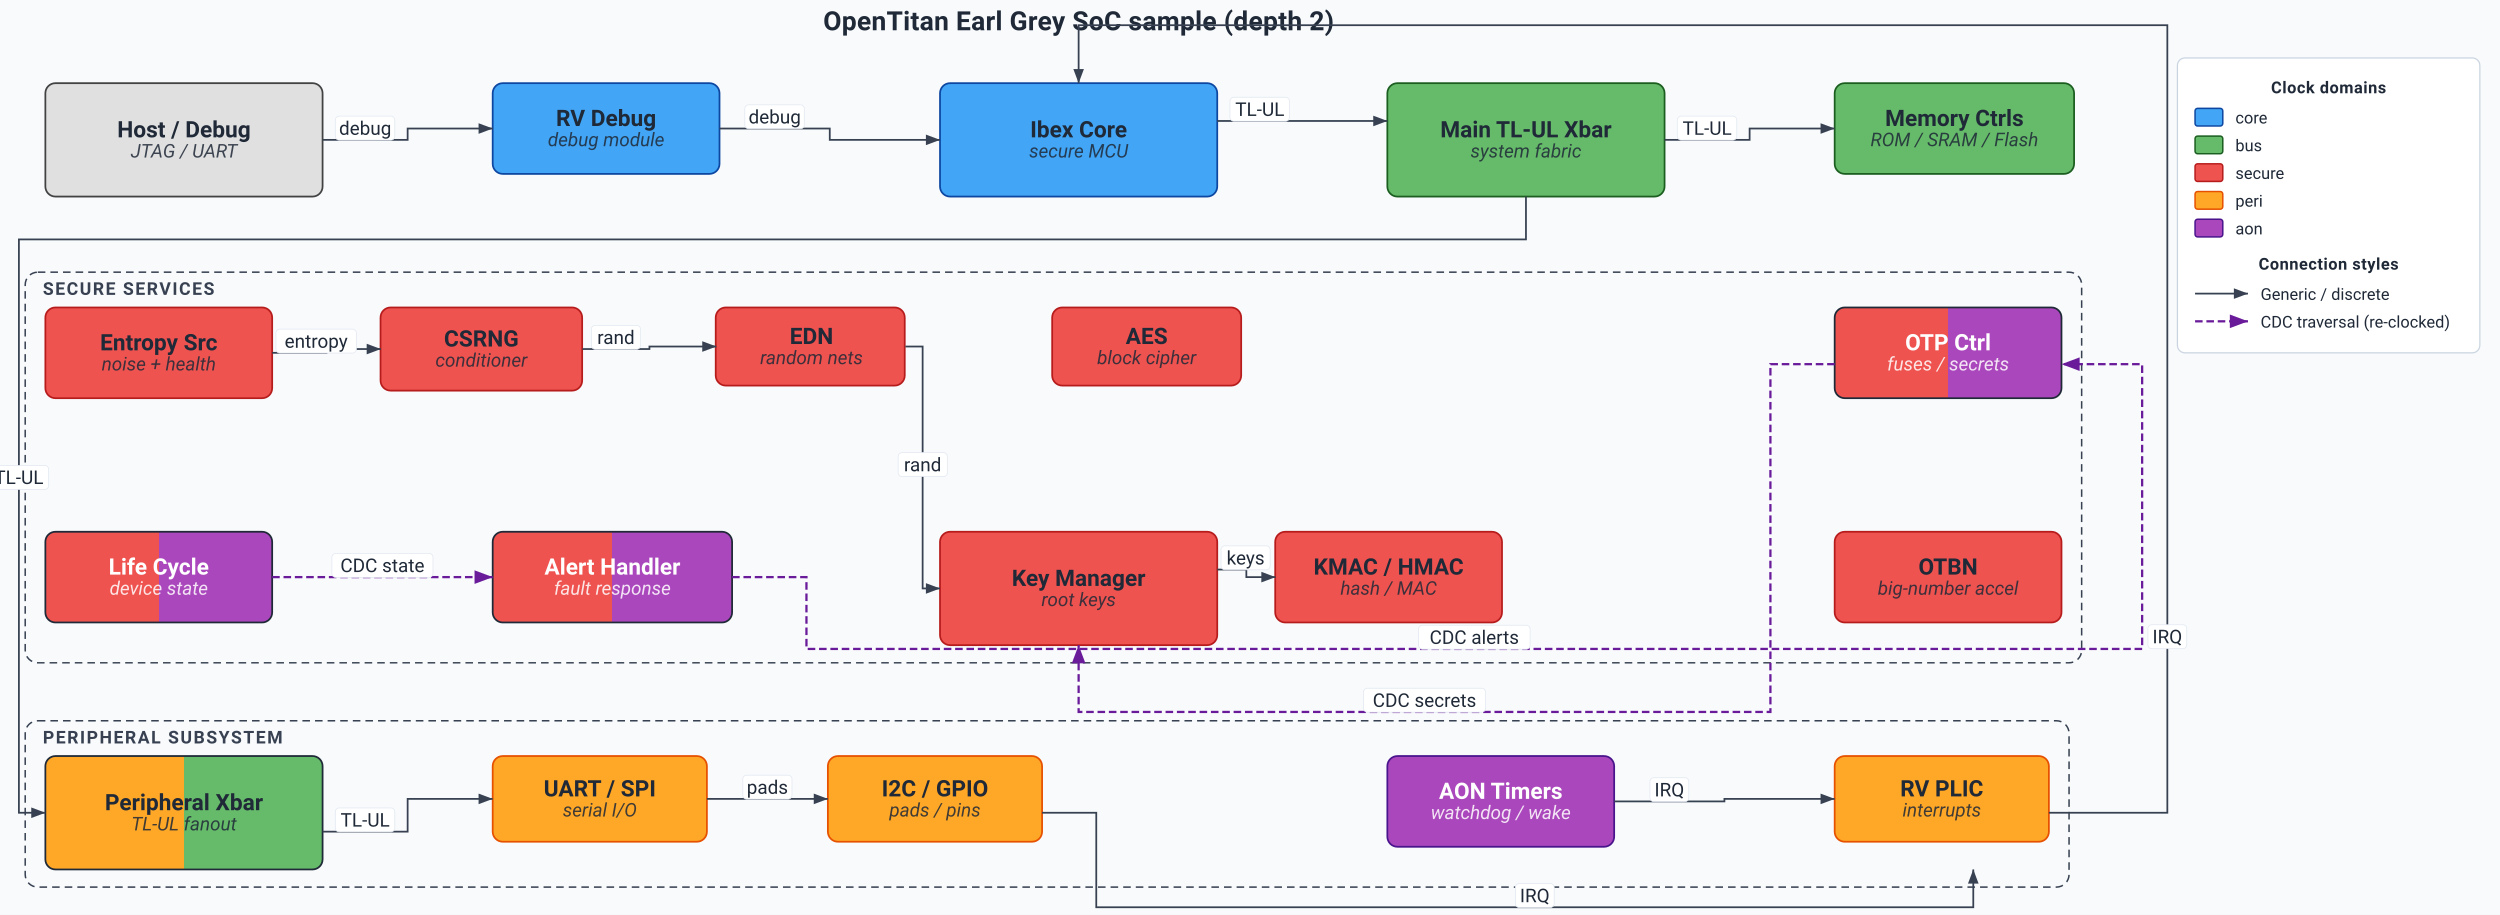
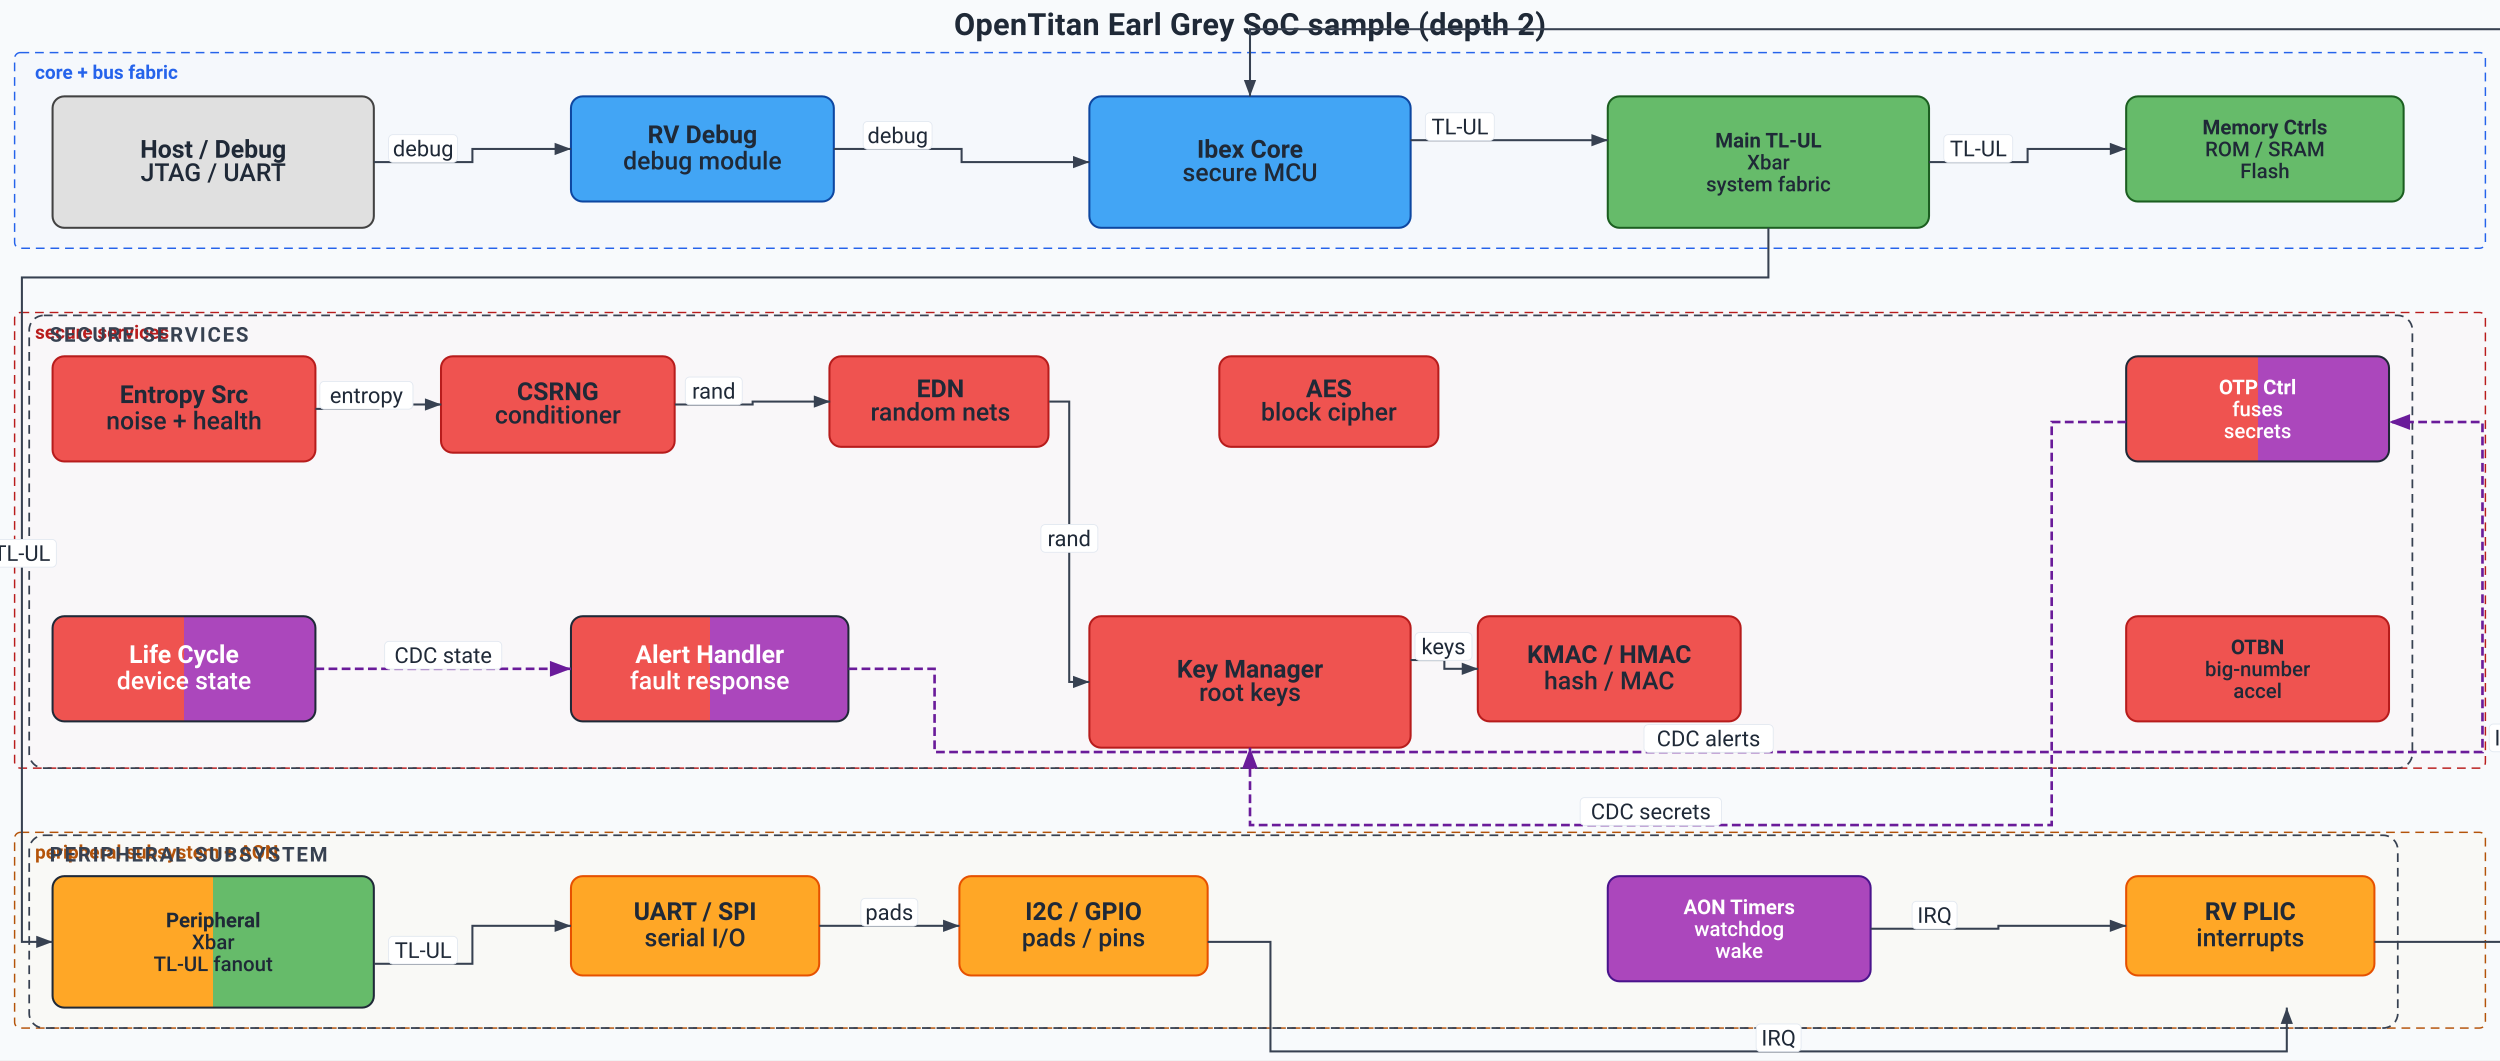
- <svg xmlns="http://www.w3.org/2000/svg" width="1984" height="726" viewBox="0 0 1984 726" font-family="ui-sans-serif, system-ui, -apple-system, 'Segoe UI', Roboto, 'Helvetica Neue', Arial, sans-serif" style="background:#f8fafc">
+ <svg xmlns="http://www.w3.org/2000/svg" width="1712" height="726" viewBox="0 0 1712 726" font-family="ui-sans-serif, system-ui, -apple-system, 'Segoe UI', Roboto, 'Helvetica Neue', Arial, sans-serif" style="background:#f8fafc">
  <defs>
    <marker id="ah-solid" markerWidth="9" markerHeight="9" refX="8" refY="3" orient="auto">
      <path d="M0,0 L0,6 L8,3 z" fill="#1f2937" />
    </marker>
    <marker id="ah-thin" markerWidth="9" markerHeight="9" refX="8" refY="3" orient="auto">
      <path d="M0,0 L0,6 L8,3 z" fill="#374151" />
    </marker>
    <marker id="ah-stream" markerWidth="9" markerHeight="9" refX="8" refY="3" orient="auto">
      <path d="M0,0 L0,6 L8,3 z" fill="#5C5C00" />
    </marker>
    <marker id="ah-axil" markerWidth="9" markerHeight="9" refX="8" refY="3" orient="auto">
      <path d="M0,0 L0,6 L8,3 z" fill="#0D47A1" />
    </marker>
    <marker id="ah-cdc" markerWidth="9" markerHeight="9" refX="8" refY="3" orient="auto">
      <path d="M0,0 L0,6 L8,3 z" fill="#6A1B9A" />
    </marker>
    <marker id="ah-open" markerWidth="9" markerHeight="9" refX="8" refY="3" orient="auto">
      <path d="M0.5,0.5 L0.5,5.5 L8,3 z" fill="#f8fafc" stroke="#1f2937" stroke-width="1" />
    </marker>
    <linearGradient id="grad-otp_ctrl" x1="0%" y1="0%" x2="100%" y2="0%">
      <stop offset="50%" stop-color="#EF5350" />
      <stop offset="50%" stop-color="#AB47BC" />
    </linearGradient>
    <linearGradient id="grad-lc_ctrl" x1="0%" y1="0%" x2="100%" y2="0%">
      <stop offset="50%" stop-color="#EF5350" />
      <stop offset="50%" stop-color="#AB47BC" />
    </linearGradient>
    <linearGradient id="grad-alert_handler" x1="0%" y1="0%" x2="100%" y2="0%">
      <stop offset="50%" stop-color="#EF5350" />
      <stop offset="50%" stop-color="#AB47BC" />
    </linearGradient>
    <linearGradient id="grad-xbar_peri" x1="0%" y1="0%" x2="100%" y2="0%">
      <stop offset="50%" stop-color="#FFA726" />
      <stop offset="50%" stop-color="#66BB6A" />
    </linearGradient>
  </defs>
-   <rect width="1984" height="726" fill="#f8fafc" id="_canvas_bg" />
+   <rect width="1712" height="726" fill="#f8fafc" id="_canvas_bg" />
  <text x="856.0" y="24" text-anchor="middle" font-size="21" font-weight="600" fill="#1f2937" letter-spacing="0.2">OpenTitan Earl Grey SoC sample (depth 2)</text>
+   <rect id="band_core_bus" x="10" y="36" width="1692" height="134" fill="#DBEAFE" fill-opacity="0.1" stroke="#2563EB" stroke-width="1" stroke-dasharray="6,4" rx="4" />
+   <text x="24" y="54" font-size="13" font-weight="700" fill="#2563EB">core + bus fabric</text>
+   <rect id="band_secure_services" x="10" y="214" width="1692" height="312" fill="#FEE2E2" fill-opacity="0.1" stroke="#B91C1C" stroke-width="1" stroke-dasharray="6,4" rx="4" />
+   <text x="24" y="232" font-size="13" font-weight="700" fill="#B91C1C">secure services</text>
+   <rect id="band_peripheral_aon" x="10" y="570" width="1692" height="134" fill="#FEF3C7" fill-opacity="0.1" stroke="#B45309" stroke-width="1" stroke-dasharray="6,4" rx="4" />
+   <text x="24" y="588" font-size="13" font-weight="700" fill="#B45309">peripheral subsystem + AON</text>
  <rect id="group_secure_services" x="20" y="216" width="1632" height="310" fill="none" stroke="#374151" stroke-width="1.2" stroke-dasharray="6,4" rx="10" />
  <text x="34" y="234" font-size="14" font-weight="700" letter-spacing="1.2" fill="#374151">SECURE SERVICES</text>
  <rect id="group_peripheral_subsystem" x="20" y="572" width="1622" height="132" fill="none" stroke="#374151" stroke-width="1.2" stroke-dasharray="6,4" rx="10" />
  <text x="34" y="590" font-size="14" font-weight="700" letter-spacing="1.2" fill="#374151">PERIPHERAL SUBSYSTEM</text>
  <rect id="host" x="36" y="66" width="220" height="90" fill="#E0E0E0" stroke="#424242" stroke-width="1.4" rx="8" />
-   <text x="146" y="109" text-anchor="middle" font-size="18" font-weight="600" fill="#1f2937">Host / Debug</text>
-   <text x="146" y="125" text-anchor="middle" font-size="15" font-style="italic" fill="#1f2937" opacity="0.85">JTAG / UART</text>
+   <text x="146" y="108" text-anchor="middle" font-size="17" font-weight="600" fill="#1f2937">Host / Debug</text>
+   <text x="146" y="124" text-anchor="middle" font-size="17" font-weight="500" fill="#1f2937">JTAG / UART</text>
  <rect id="rv_dm" x="391" y="66" width="180" height="72" fill="#42A5F5" stroke="#0D47A1" stroke-width="1.4" rx="8" />
-   <text x="481" y="100" text-anchor="middle" font-size="18" font-weight="600" fill="#1f2937">RV Debug</text>
-   <text x="481" y="116" text-anchor="middle" font-size="15" font-style="italic" fill="#1f2937" opacity="0.85">debug module</text>
+   <text x="481" y="98" text-anchor="middle" font-size="17" font-weight="600" fill="#1f2937">RV Debug</text>
+   <text x="481" y="116" text-anchor="middle" font-size="17" font-weight="500" fill="#1f2937">debug module</text>
  <rect id="ibex" x="746" y="66" width="220" height="90" fill="#42A5F5" stroke="#0D47A1" stroke-width="1.4" rx="8" />
-   <text x="856" y="109" text-anchor="middle" font-size="18" font-weight="600" fill="#1f2937">Ibex Core</text>
-   <text x="856" y="125" text-anchor="middle" font-size="15" font-style="italic" fill="#1f2937" opacity="0.85">secure MCU</text>
+   <text x="856" y="108" text-anchor="middle" font-size="17" font-weight="600" fill="#1f2937">Ibex Core</text>
+   <text x="856" y="124" text-anchor="middle" font-size="17" font-weight="500" fill="#1f2937">secure MCU</text>
  <rect id="xbar_main" x="1101" y="66" width="220" height="90" fill="#66BB6A" stroke="#1B5E20" stroke-width="1.4" rx="8" />
-   <text x="1211" y="109" text-anchor="middle" font-size="18" font-weight="600" fill="#1f2937">Main TL-UL Xbar</text>
-   <text x="1211" y="125" text-anchor="middle" font-size="15" font-style="italic" fill="#1f2937" opacity="0.85">system fabric</text>
+   <text x="1211" y="101" text-anchor="middle" font-size="14" font-weight="600" fill="#1f2937">Main TL-UL</text>
+   <text x="1211" y="116" text-anchor="middle" font-size="14" font-weight="500" fill="#1f2937">Xbar</text>
+   <text x="1211" y="131" text-anchor="middle" font-size="14" font-weight="500" fill="#1f2937">system fabric</text>
  <rect id="mem_ctrls" x="1456" y="66" width="190" height="72" fill="#66BB6A" stroke="#1B5E20" stroke-width="1.4" rx="8" />
-   <text x="1551" y="100" text-anchor="middle" font-size="18" font-weight="600" fill="#1f2937">Memory Ctrls</text>
-   <text x="1551" y="116" text-anchor="middle" font-size="15" font-style="italic" fill="#1f2937" opacity="0.85">ROM / SRAM / Flash</text>
+   <text x="1551" y="92" text-anchor="middle" font-size="14" font-weight="600" fill="#1f2937">Memory Ctrls</text>
+   <text x="1551" y="107" text-anchor="middle" font-size="14" font-weight="500" fill="#1f2937">ROM / SRAM</text>
+   <text x="1551" y="122" text-anchor="middle" font-size="14" font-weight="500" fill="#1f2937">Flash</text>
  <rect id="entropy" x="36" y="244" width="180" height="72" fill="#EF5350" stroke="#B71C1C" stroke-width="1.4" rx="8" />
-   <text x="126" y="278" text-anchor="middle" font-size="18" font-weight="600" fill="#1f2937">Entropy Src</text>
-   <text x="126" y="294" text-anchor="middle" font-size="15" font-style="italic" fill="#1f2937" opacity="0.85">noise + health</text>
+   <text x="126" y="276" text-anchor="middle" font-size="17" font-weight="600" fill="#1f2937">Entropy Src</text>
+   <text x="126" y="294" text-anchor="middle" font-size="17" font-weight="500" fill="#1f2937">noise + health</text>
  <rect id="csrng" x="302" y="244" width="160" height="66" fill="#EF5350" stroke="#B71C1C" stroke-width="1.4" rx="8" />
-   <text x="382" y="275" text-anchor="middle" font-size="18" font-weight="600" fill="#1f2937">CSRNG</text>
-   <text x="382" y="291" text-anchor="middle" font-size="15" font-style="italic" fill="#1f2937" opacity="0.85">conditioner</text>
+   <text x="382" y="274" text-anchor="middle" font-size="17" font-weight="600" fill="#1f2937">CSRNG</text>
+   <text x="382" y="290" text-anchor="middle" font-size="17" font-weight="500" fill="#1f2937">conditioner</text>
  <rect id="edn" x="568" y="244" width="150" height="62" fill="#EF5350" stroke="#B71C1C" stroke-width="1.4" rx="8" />
-   <text x="644" y="273" text-anchor="middle" font-size="18" font-weight="600" fill="#1f2937">EDN</text>
-   <text x="644" y="289" text-anchor="middle" font-size="15" font-style="italic" fill="#1f2937" opacity="0.85">random nets</text>
+   <text x="644" y="272" text-anchor="middle" font-size="17" font-weight="600" fill="#1f2937">EDN</text>
+   <text x="644" y="288" text-anchor="middle" font-size="17" font-weight="500" fill="#1f2937">random nets</text>
  <rect id="aes" x="835" y="244" width="150" height="62" fill="#EF5350" stroke="#B71C1C" stroke-width="1.4" rx="8" />
-   <text x="910" y="273" text-anchor="middle" font-size="18" font-weight="600" fill="#1f2937">AES</text>
-   <text x="910" y="289" text-anchor="middle" font-size="15" font-style="italic" fill="#1f2937" opacity="0.85">block cipher</text>
+   <text x="910" y="272" text-anchor="middle" font-size="17" font-weight="600" fill="#1f2937">AES</text>
+   <text x="910" y="288" text-anchor="middle" font-size="17" font-weight="500" fill="#1f2937">block cipher</text>
  <rect id="otp_ctrl" x="1456" y="244" width="180" height="72" fill="url(#grad-otp_ctrl)" stroke="#1f2937" stroke-width="1.4" rx="8" />
-   <text x="1546" y="278" text-anchor="middle" font-size="18" font-weight="600" fill="#ffffff">OTP Ctrl</text>
-   <text x="1546" y="294" text-anchor="middle" font-size="15" font-style="italic" fill="#ffffff" opacity="0.85">fuses / secrets</text>
+   <text x="1546" y="270" text-anchor="middle" font-size="14" font-weight="600" fill="#ffffff">OTP Ctrl</text>
+   <text x="1546" y="285" text-anchor="middle" font-size="14" font-weight="500" fill="#ffffff">fuses</text>
+   <text x="1546" y="300" text-anchor="middle" font-size="14" font-weight="500" fill="#ffffff">secrets</text>
  <rect id="lc_ctrl" x="36" y="422" width="180" height="72" fill="url(#grad-lc_ctrl)" stroke="#1f2937" stroke-width="1.4" rx="8" />
-   <text x="126" y="456" text-anchor="middle" font-size="18" font-weight="600" fill="#ffffff">Life Cycle</text>
-   <text x="126" y="472" text-anchor="middle" font-size="15" font-style="italic" fill="#ffffff" opacity="0.85">device state</text>
+   <text x="126" y="454" text-anchor="middle" font-size="17" font-weight="600" fill="#ffffff">Life Cycle</text>
+   <text x="126" y="472" text-anchor="middle" font-size="17" font-weight="500" fill="#ffffff">device state</text>
  <rect id="alert_handler" x="391" y="422" width="190" height="72" fill="url(#grad-alert_handler)" stroke="#1f2937" stroke-width="1.4" rx="8" />
-   <text x="486" y="456" text-anchor="middle" font-size="18" font-weight="600" fill="#ffffff">Alert Handler</text>
-   <text x="486" y="472" text-anchor="middle" font-size="15" font-style="italic" fill="#ffffff" opacity="0.85">fault response</text>
+   <text x="486" y="454" text-anchor="middle" font-size="17" font-weight="600" fill="#ffffff">Alert Handler</text>
+   <text x="486" y="472" text-anchor="middle" font-size="17" font-weight="500" fill="#ffffff">fault response</text>
  <rect id="keymgr" x="746" y="422" width="220" height="90" fill="#EF5350" stroke="#B71C1C" stroke-width="1.4" rx="8" />
-   <text x="856" y="465" text-anchor="middle" font-size="18" font-weight="600" fill="#1f2937">Key Manager</text>
-   <text x="856" y="481" text-anchor="middle" font-size="15" font-style="italic" fill="#1f2937" opacity="0.85">root keys</text>
+   <text x="856" y="464" text-anchor="middle" font-size="17" font-weight="600" fill="#1f2937">Key Manager</text>
+   <text x="856" y="480" text-anchor="middle" font-size="17" font-weight="500" fill="#1f2937">root keys</text>
  <rect id="kmac" x="1012" y="422" width="180" height="72" fill="#EF5350" stroke="#B71C1C" stroke-width="1.4" rx="8" />
-   <text x="1102" y="456" text-anchor="middle" font-size="18" font-weight="600" fill="#1f2937">KMAC / HMAC</text>
-   <text x="1102" y="472" text-anchor="middle" font-size="15" font-style="italic" fill="#1f2937" opacity="0.85">hash / MAC</text>
+   <text x="1102" y="454" text-anchor="middle" font-size="17" font-weight="600" fill="#1f2937">KMAC / HMAC</text>
+   <text x="1102" y="472" text-anchor="middle" font-size="17" font-weight="500" fill="#1f2937">hash / MAC</text>
  <rect id="otbn" x="1456" y="422" width="180" height="72" fill="#EF5350" stroke="#B71C1C" stroke-width="1.4" rx="8" />
-   <text x="1546" y="456" text-anchor="middle" font-size="18" font-weight="600" fill="#1f2937">OTBN</text>
-   <text x="1546" y="472" text-anchor="middle" font-size="15" font-style="italic" fill="#1f2937" opacity="0.85">big-number accel</text>
+   <text x="1546" y="448" text-anchor="middle" font-size="14" font-weight="600" fill="#1f2937">OTBN</text>
+   <text x="1546" y="463" text-anchor="middle" font-size="14" font-weight="500" fill="#1f2937">big-number</text>
+   <text x="1546" y="478" text-anchor="middle" font-size="14" font-weight="500" fill="#1f2937">accel</text>
  <rect id="xbar_peri" x="36" y="600" width="220" height="90" fill="url(#grad-xbar_peri)" stroke="#1f2937" stroke-width="1.4" rx="8" />
-   <text x="146" y="643" text-anchor="middle" font-size="18" font-weight="600" fill="#1f2937">Peripheral Xbar</text>
-   <text x="146" y="659" text-anchor="middle" font-size="15" font-style="italic" fill="#1f2937" opacity="0.85">TL-UL fanout</text>
+   <text x="146" y="635" text-anchor="middle" font-size="14" font-weight="600" fill="#1f2937">Peripheral</text>
+   <text x="146" y="650" text-anchor="middle" font-size="14" font-weight="500" fill="#1f2937">Xbar</text>
+   <text x="146" y="665" text-anchor="middle" font-size="14" font-weight="500" fill="#1f2937">TL-UL fanout</text>
  <rect id="uart_spi" x="391" y="600" width="170" height="68" fill="#FFA726" stroke="#E65100" stroke-width="1.4" rx="8" />
-   <text x="476" y="632" text-anchor="middle" font-size="18" font-weight="600" fill="#1f2937">UART / SPI</text>
-   <text x="476" y="648" text-anchor="middle" font-size="15" font-style="italic" fill="#1f2937" opacity="0.85">serial I/O</text>
+   <text x="476" y="630" text-anchor="middle" font-size="17" font-weight="600" fill="#1f2937">UART / SPI</text>
+   <text x="476" y="648" text-anchor="middle" font-size="17" font-weight="500" fill="#1f2937">serial I/O</text>
  <rect id="i2c_gpio" x="657" y="600" width="170" height="68" fill="#FFA726" stroke="#E65100" stroke-width="1.4" rx="8" />
-   <text x="742" y="632" text-anchor="middle" font-size="18" font-weight="600" fill="#1f2937">I2C / GPIO</text>
-   <text x="742" y="648" text-anchor="middle" font-size="15" font-style="italic" fill="#1f2937" opacity="0.85">pads / pins</text>
+   <text x="742" y="630" text-anchor="middle" font-size="17" font-weight="600" fill="#1f2937">I2C / GPIO</text>
+   <text x="742" y="648" text-anchor="middle" font-size="17" font-weight="500" fill="#1f2937">pads / pins</text>
  <rect id="aon_timer" x="1101" y="600" width="180" height="72" fill="#AB47BC" stroke="#4A148C" stroke-width="1.4" rx="8" />
-   <text x="1191" y="634" text-anchor="middle" font-size="18" font-weight="600" fill="#ffffff">AON Timers</text>
-   <text x="1191" y="650" text-anchor="middle" font-size="15" font-style="italic" fill="#ffffff" opacity="0.85">watchdog / wake</text>
+   <text x="1191" y="626" text-anchor="middle" font-size="14" font-weight="600" fill="#ffffff">AON Timers</text>
+   <text x="1191" y="641" text-anchor="middle" font-size="14" font-weight="500" fill="#ffffff">watchdog</text>
+   <text x="1191" y="656" text-anchor="middle" font-size="14" font-weight="500" fill="#ffffff">wake</text>
  <rect id="rv_plic" x="1456" y="600" width="170" height="68" fill="#FFA726" stroke="#E65100" stroke-width="1.4" rx="8" />
-   <text x="1541" y="632" text-anchor="middle" font-size="18" font-weight="600" fill="#1f2937">RV PLIC</text>
-   <text x="1541" y="648" text-anchor="middle" font-size="15" font-style="italic" fill="#1f2937" opacity="0.85">interrupts</text>
+   <text x="1541" y="630" text-anchor="middle" font-size="17" font-weight="600" fill="#1f2937">RV PLIC</text>
+   <text x="1541" y="648" text-anchor="middle" font-size="17" font-weight="500" fill="#1f2937">interrupts</text>
  <path id="edge_host_to_rv_dm" d="M 256.0,111.0 L 323.5,111.0 L 323.5,102.0 L 391.0,102.0" stroke="#374151" stroke-width="1.4" fill="none" marker-end="url(#ah-thin)" />
  <rect x="266.1" y="92.2" width="47.2" height="19.0" fill="#ffffff" stroke="#e2e8f0" stroke-width="0.6" rx="3" />
  <text x="289.8" y="107.0" text-anchor="middle" font-size="15" fill="#1f2937">debug</text>
  <path id="edge_rv_dm_to_ibex" d="M 571.0,102.0 L 658.5,102.0 L 658.5,111.0 L 746.0,111.0" stroke="#374151" stroke-width="1.4" fill="none" marker-end="url(#ah-thin)" />
  <rect x="591.1" y="83.2" width="47.2" height="19.0" fill="#ffffff" stroke="#e2e8f0" stroke-width="0.6" rx="3" />
  <text x="614.8" y="98.0" text-anchor="middle" font-size="15" fill="#1f2937">debug</text>
  <path id="edge_ibex_to_xbar_main" d="M 966.0,96.0 L 1033.5,96.0 L 1101.0,96.0" stroke="#374151" stroke-width="1.4" fill="none" marker-end="url(#ah-thin)" />
  <rect x="976.1" y="77.2" width="47.2" height="19.0" fill="#ffffff" stroke="#e2e8f0" stroke-width="0.6" rx="3" />
  <text x="999.8" y="92.0" text-anchor="middle" font-size="15" fill="#1f2937">TL-UL</text>
  <path id="edge_xbar_main_to_mem_ctrls" d="M 1321.0,111.0 L 1388.5,111.0 L 1388.5,102.0 L 1456.0,102.0" stroke="#374151" stroke-width="1.4" fill="none" marker-end="url(#ah-thin)" />
  <rect x="1331.1" y="92.2" width="47.2" height="19.0" fill="#ffffff" stroke="#e2e8f0" stroke-width="0.6" rx="3" />
  <text x="1354.8" y="107.0" text-anchor="middle" font-size="15" fill="#1f2937">TL-UL</text>
  <path id="edge_xbar_main_to_xbar_peri" d="M 1211.0,156.0 L 1211.0,190.0 L 15.0,190.0 L 15.0,645.0 L 36.0,645.0" stroke="#374151" stroke-width="1.4" fill="none" marker-end="url(#ah-thin)" />
  <rect x="-8.6" y="369.4" width="47.2" height="19.0" fill="#ffffff" stroke="#e2e8f0" stroke-width="0.6" rx="3" />
  <text x="15.0" y="384.1" text-anchor="middle" font-size="15" fill="#1f2937">TL-UL</text>
  <path id="edge_entropy_to_csrng" d="M 216.0,280.0 L 259.1,280.0 L 259.1,277.0 L 302.2,277.0" stroke="#374151" stroke-width="1.4" fill="none" marker-end="url(#ah-thin)" />
  <rect x="219.0" y="261.2" width="63.8" height="19.0" fill="#ffffff" stroke="#e2e8f0" stroke-width="0.6" rx="3" />
  <text x="250.9" y="276.0" text-anchor="middle" font-size="15" fill="#1f2937">entropy</text>
  <path id="edge_csrng_to_edn" d="M 462.2,277.0 L 515.4,277.0 L 515.4,275.0 L 568.5,275.0" stroke="#374151" stroke-width="1.4" fill="none" marker-end="url(#ah-thin)" />
  <rect x="469.3" y="258.2" width="39.0" height="19.0" fill="#ffffff" stroke="#e2e8f0" stroke-width="0.6" rx="3" />
  <text x="488.8" y="273.0" text-anchor="middle" font-size="15" fill="#1f2937">rand</text>
  <path id="edge_edn_to_keymgr" d="M 718.5,275.0 L 732.2,275.0 L 732.2,467.0 L 746.0,467.0" stroke="#374151" stroke-width="1.4" fill="none" marker-end="url(#ah-thin)" />
  <rect x="712.8" y="359.2" width="39.0" height="19.0" fill="#ffffff" stroke="#e2e8f0" stroke-width="0.6" rx="3" />
  <text x="732.2" y="374.0" text-anchor="middle" font-size="15" fill="#1f2937">rand</text>
  <path id="edge_keymgr_to_kmac" d="M 966.0,452.0 L 989.1,452.0 L 989.1,458.0 L 1012.2,458.0" stroke="#374151" stroke-width="1.4" fill="none" marker-end="url(#ah-thin)" />
  <rect x="969.0" y="433.2" width="39.0" height="19.0" fill="#ffffff" stroke="#e2e8f0" stroke-width="0.6" rx="3" />
  <text x="988.5" y="448.0" text-anchor="middle" font-size="15" fill="#1f2937">keys</text>
  <path id="edge_otp_ctrl_to_keymgr" d="M 1456.0,289.0 L 1405.0,289.0 L 1405.0,565.0 L 856.0,565.0 L 856.0,512.0" stroke="#6A1B9A" stroke-width="1.8" fill="none" marker-end="url(#ah-cdc)" stroke-dasharray="6,3" />
  <rect x="1082.1" y="546.2" width="96.8" height="19.0" fill="#ffffff" stroke="#e2e8f0" stroke-width="0.6" rx="3" />
  <text x="1130.5" y="561.0" text-anchor="middle" font-size="15" fill="#1f2937">CDC secrets</text>
  <path id="edge_lc_ctrl_to_alert_handler" d="M 216.0,458.0 L 391.0,458.0" stroke="#6A1B9A" stroke-width="1.8" fill="none" marker-end="url(#ah-cdc)" stroke-dasharray="6,3" />
  <rect x="263.4" y="439.2" width="80.2" height="19.0" fill="#ffffff" stroke="#e2e8f0" stroke-width="0.6" rx="3" />
  <text x="303.5" y="454.0" text-anchor="middle" font-size="15" fill="#1f2937">CDC state</text>
  <path id="edge_alert_handler_to_otp_ctrl" d="M 581.0,458.0 L 640.0,458.0 L 640.0,515.0 L 1700.0,515.0 L 1700.0,289.0 L 1636.0,289.0" stroke="#6A1B9A" stroke-width="1.8" fill="none" marker-end="url(#ah-cdc)" stroke-dasharray="6,3" />
  <rect x="1125.8" y="496.2" width="88.5" height="19.0" fill="#ffffff" stroke="#e2e8f0" stroke-width="0.6" rx="3" />
  <text x="1170.0" y="511.0" text-anchor="middle" font-size="15" fill="#1f2937">CDC alerts</text>
  <path id="edge_xbar_peri_to_uart_spi" d="M 256.0,660.0 L 323.5,660.0 L 323.5,634.0 L 391.0,634.0" stroke="#374151" stroke-width="1.4" fill="none" marker-end="url(#ah-thin)" />
  <rect x="266.1" y="641.2" width="47.2" height="19.0" fill="#ffffff" stroke="#e2e8f0" stroke-width="0.6" rx="3" />
  <text x="289.8" y="656.0" text-anchor="middle" font-size="15" fill="#1f2937">TL-UL</text>
  <path id="edge_uart_spi_to_i2c_gpio" d="M 561.0,634.0 L 657.0,634.0" stroke="#374151" stroke-width="1.4" fill="none" marker-end="url(#ah-thin)" />
  <rect x="589.5" y="615.2" width="39.0" height="19.0" fill="#ffffff" stroke="#e2e8f0" stroke-width="0.6" rx="3" />
  <text x="609.0" y="630.0" text-anchor="middle" font-size="15" fill="#1f2937">pads</text>
  <path id="edge_i2c_gpio_to_rv_plic" d="M 827.0,645.0 L 870.0,645.0 L 870.0,720.0 L 1566.0,720.0 L 1566.0,690.0" stroke="#374151" stroke-width="1.4" fill="none" marker-end="url(#ah-thin)" />
  <rect x="1202.6" y="701.2" width="30.8" height="19.0" fill="#ffffff" stroke="#e2e8f0" stroke-width="0.6" rx="3" />
  <text x="1218.0" y="716.0" text-anchor="middle" font-size="15" fill="#1f2937">IRQ</text>
  <path id="edge_aon_timer_to_rv_plic" d="M 1281.0,636.0 L 1368.5,636.0 L 1368.5,634.0 L 1456.0,634.0" stroke="#374151" stroke-width="1.4" fill="none" marker-end="url(#ah-thin)" />
  <rect x="1309.4" y="617.2" width="30.8" height="19.0" fill="#ffffff" stroke="#e2e8f0" stroke-width="0.6" rx="3" />
  <text x="1324.8" y="632.0" text-anchor="middle" font-size="15" fill="#1f2937">IRQ</text>
  <path id="edge_rv_plic_to_ibex" d="M 1626.0,645.0 L 1720.0,645.0 L 1720.0,20.0 L 856.0,20.0 L 856.0,66.0" stroke="#374151" stroke-width="1.4" fill="none" marker-end="url(#ah-thin)" />
  <rect x="1704.6" y="495.8" width="30.8" height="19.0" fill="#ffffff" stroke="#e2e8f0" stroke-width="0.6" rx="3" />
  <text x="1720.0" y="510.5" text-anchor="middle" font-size="15" fill="#1f2937">IRQ</text>
-   <rect id="legend_card" x="1728" y="46" width="240" height="234" fill="#ffffff" stroke="#cbd5e1" stroke-width="1" rx="6" />
-   <text x="1848" y="74" text-anchor="middle" font-size="13" font-weight="700" fill="#1f2937" letter-spacing="0.4">Clock domains</text>
-   <rect x="1742" y="86" width="22" height="14" fill="#42A5F5" stroke="#0D47A1" stroke-width="1.2" rx="2" />
-   <text x="1774" y="98" font-size="13" fill="#1f2937">core</text>
-   <rect x="1742" y="108" width="22" height="14" fill="#66BB6A" stroke="#1B5E20" stroke-width="1.2" rx="2" />
-   <text x="1774" y="120" font-size="13" fill="#1f2937">bus</text>
-   <rect x="1742" y="130" width="22" height="14" fill="#EF5350" stroke="#B71C1C" stroke-width="1.2" rx="2" />
-   <text x="1774" y="142" font-size="13" fill="#1f2937">secure</text>
-   <rect x="1742" y="152" width="22" height="14" fill="#FFA726" stroke="#E65100" stroke-width="1.2" rx="2" />
-   <text x="1774" y="164" font-size="13" fill="#1f2937">peri</text>
-   <rect x="1742" y="174" width="22" height="14" fill="#AB47BC" stroke="#4A148C" stroke-width="1.2" rx="2" />
-   <text x="1774" y="186" font-size="13" fill="#1f2937">aon</text>
-   <text x="1848" y="214" text-anchor="middle" font-size="13" font-weight="700" fill="#1f2937" letter-spacing="0.4">Connection styles</text>
-   <path id="legend-arrow-generic" d="M 1742,233.0 L 1784,233.0" stroke="#374151" stroke-width="1.4" fill="none" marker-end="url(#ah-thin)" />
-   <text x="1794" y="238" font-size="13" fill="#1f2937">Generic / discrete</text>
-   <path id="legend-arrow-cdc" d="M 1742,255.0 L 1784,255.0" stroke="#6A1B9A" stroke-width="1.8" fill="none" marker-end="url(#ah-cdc)" stroke-dasharray="6,3" />
-   <text x="1794" y="260" font-size="13" fill="#1f2937">CDC traversal (re-clocked)</text>
</svg>
